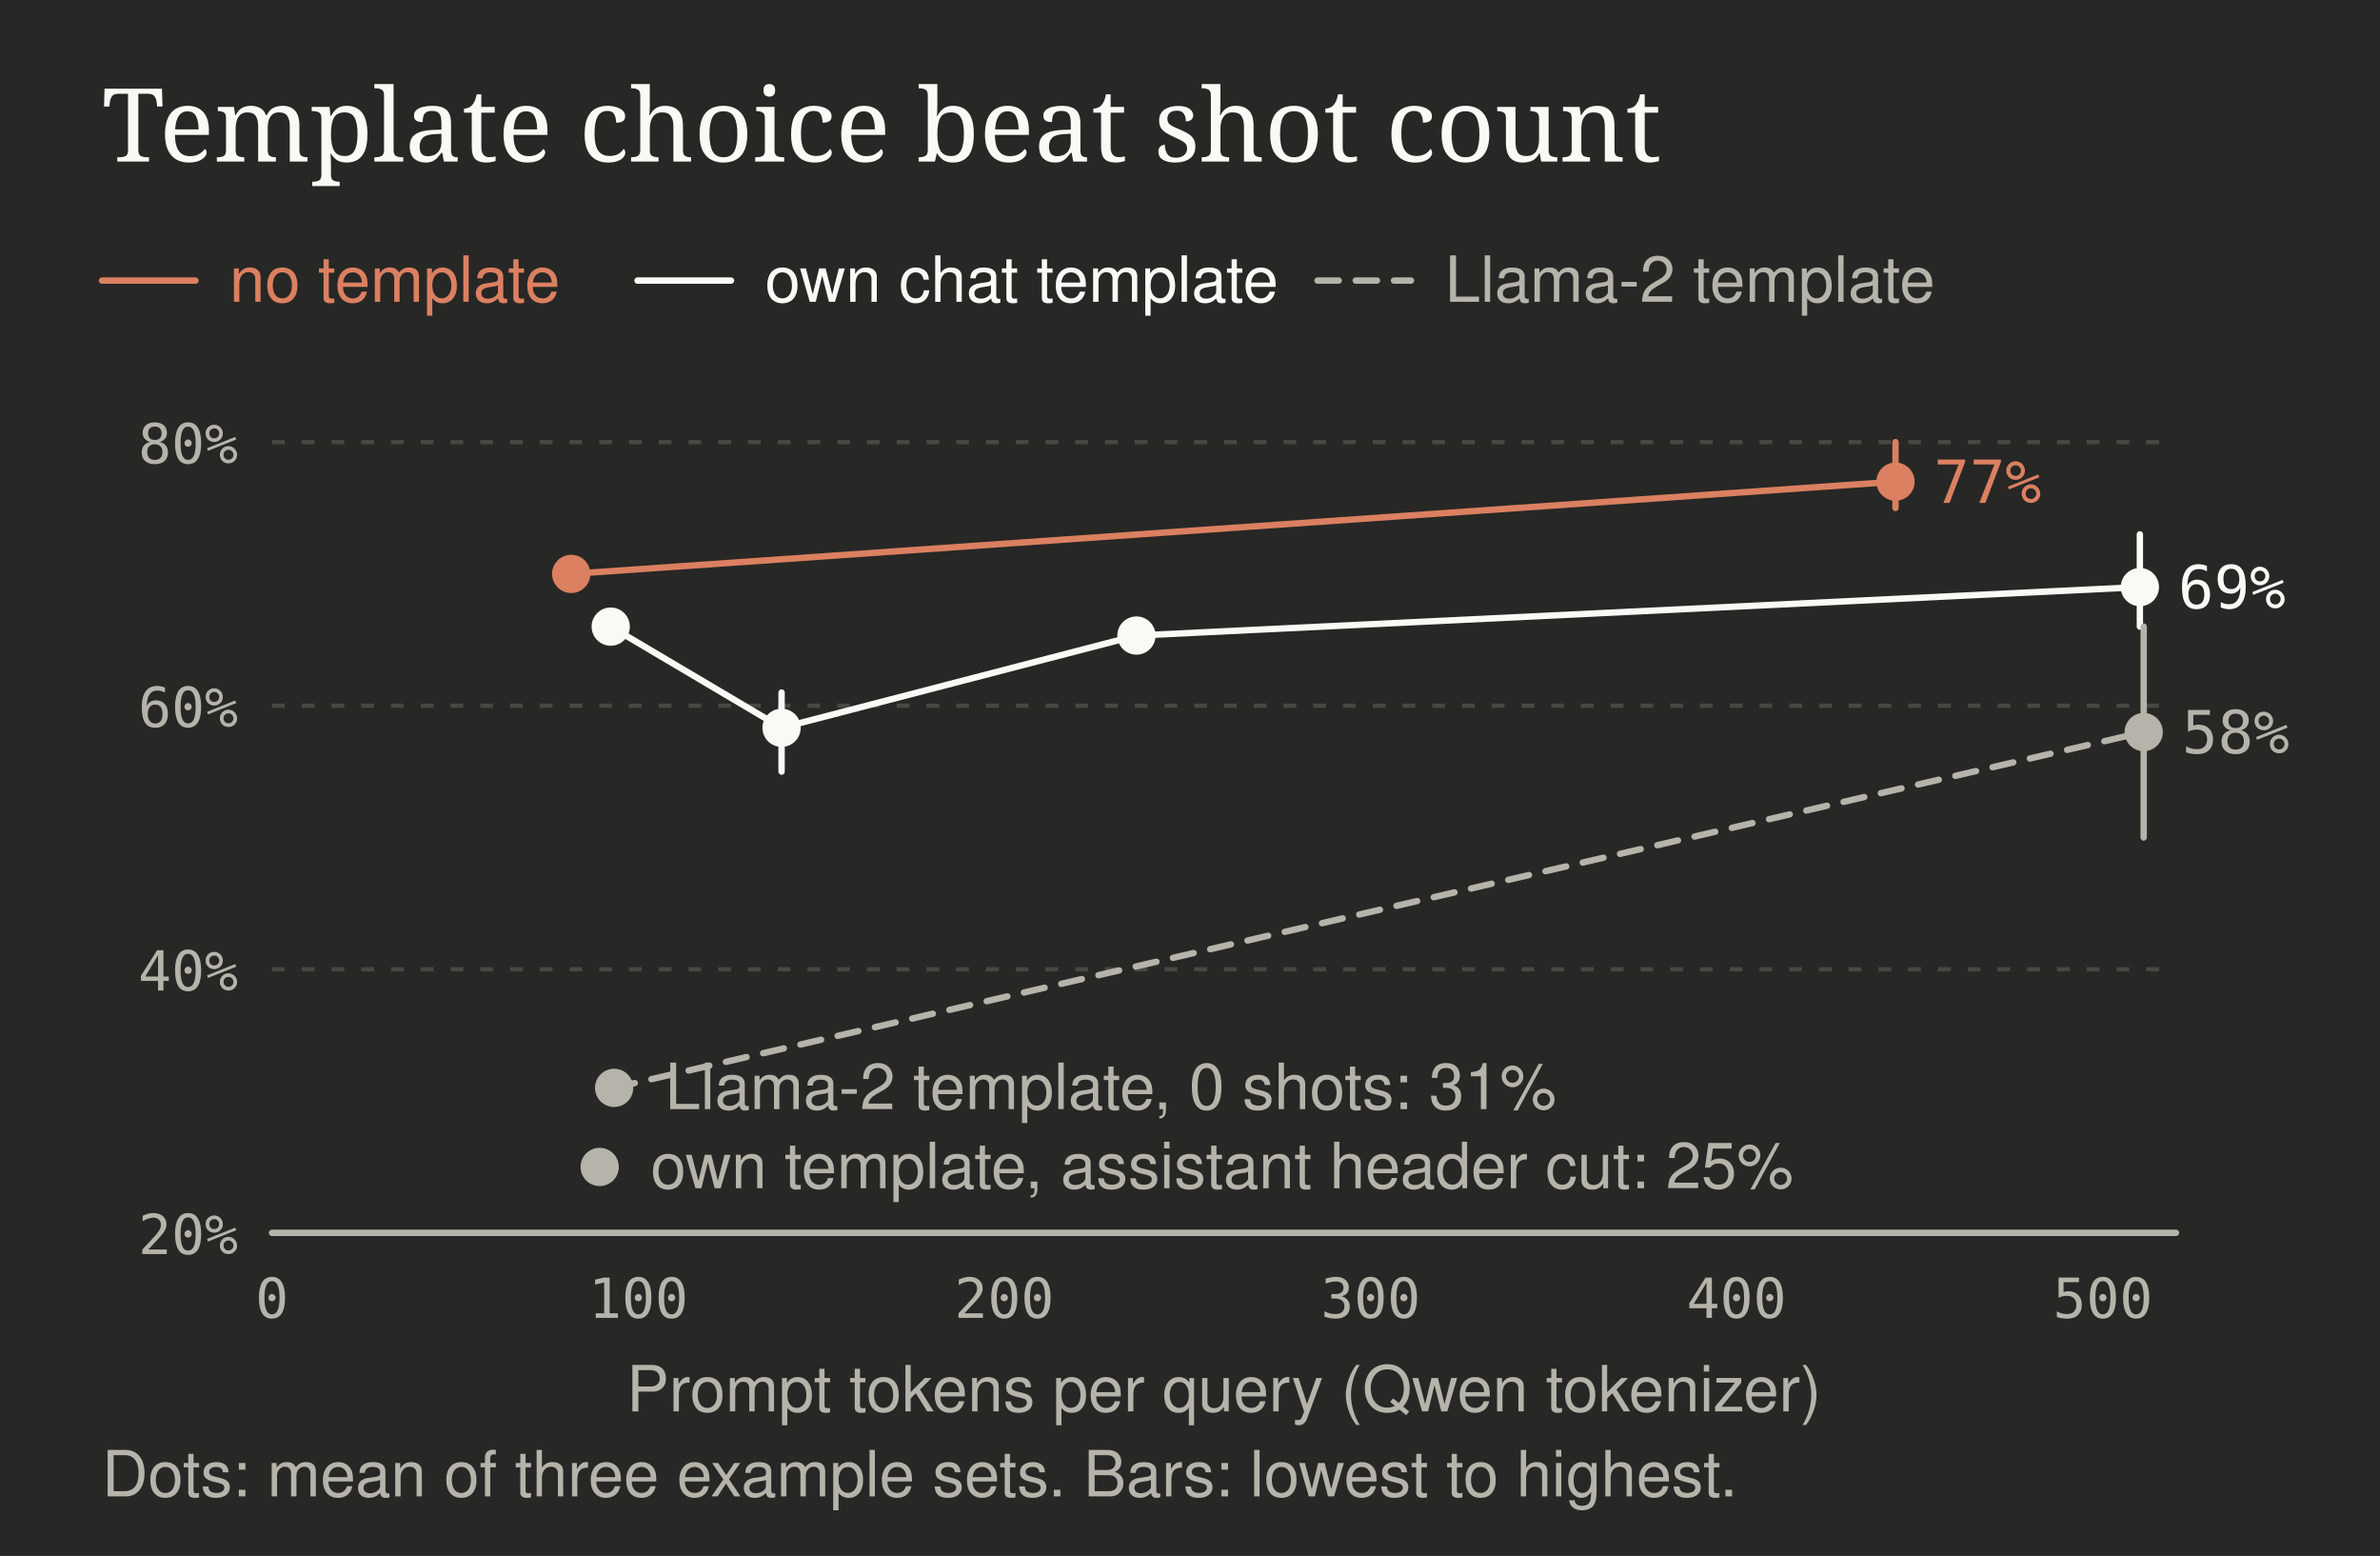
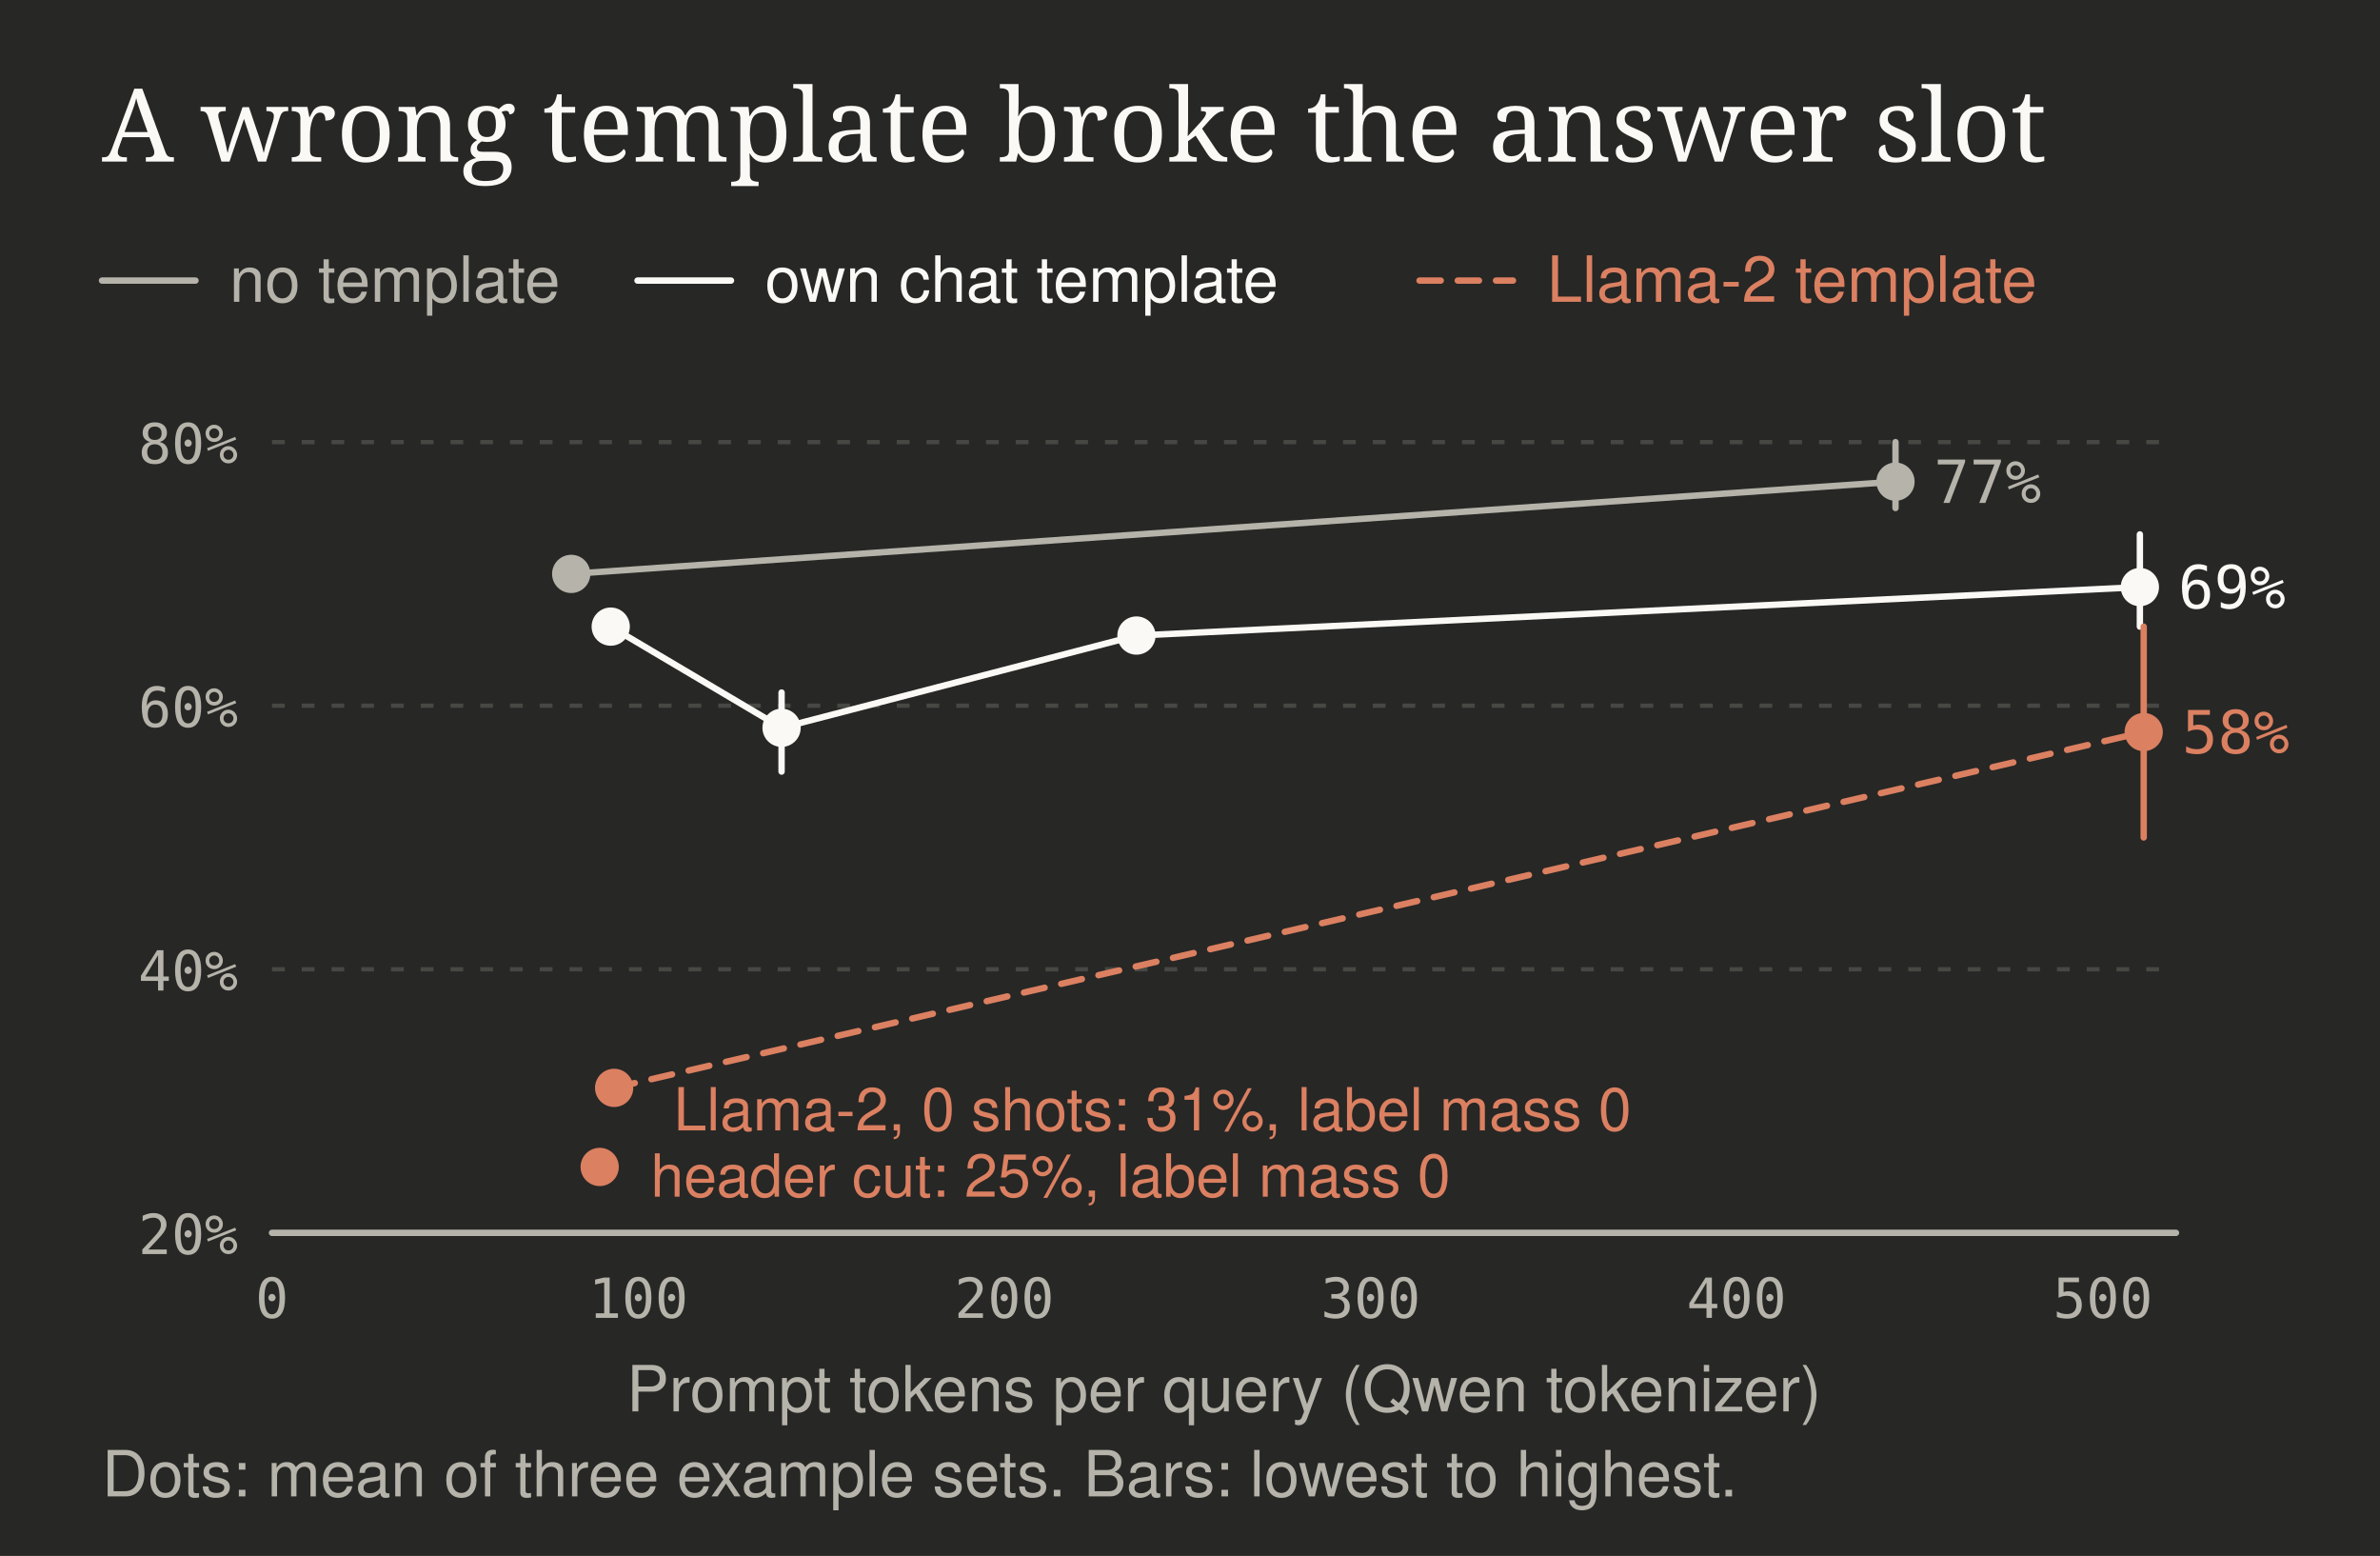
- <svg xmlns="http://www.w3.org/2000/svg" data-viz="" viewBox="0 0 560 366" width="560" height="366" role="img" aria-label="Accuracy against prompt tokens for Qwen2.5-0.5B on 100 AG News articles. With no chat template, 0 shots score 70 percent and 8 shots 77 percent. With the model's own chat template, 0 shots score 66 percent and 8 shots 69 percent. A Llama-2 template scores 31 percent at 0 shots, and a chat template missing its assistant header scores 25 percent.">
+ <svg xmlns="http://www.w3.org/2000/svg" data-viz="" viewBox="0 0 560 366" width="560" height="366" role="img" aria-label="Accuracy against prompt tokens for Qwen2.5-0.5B on 100 AG News articles. With no chat template, 0 shots score 70 percent and 8 shots 77 percent. With the model's own chat template, 0 shots score 66 percent and 8 shots 69 percent. A Llama-2 template scores 31 percent at 0 shots, and a chat template missing its assistant header scores 25 percent; in both, label mass is 0, so the answer position broke and ability is unmeasured.">
  <style data-standalone="">text{font-family:"DM Sans",Helvetica,Arial,sans-serif}.m{font-family:"DM Mono",Menlo,Consolas,monospace}.h{font-family:Newsreader,Georgia,serif;font-weight:500}</style>
  <rect width="560" height="366" fill="#272725" />
  <g class="a-fade" style="--d:0s;--t:.5s">
-     <text class="h" x="24" y="38" font-size="24" fill="#FAF9F5">Template choice beat shot count</text>
+     <text class="h" x="24" y="38" font-size="24" fill="#FAF9F5">A wrong template broke the answer slot</text>
  </g>
  <path d="M64 290.0H512" stroke="#474743" stroke-width="1" stroke-dasharray="3 4" fill="none" />
  <text class="m" x="56" y="295.0" text-anchor="end" font-size="13" fill="#B5B3AA">20%</text>
  <path d="M64 228.0H512" stroke="#474743" stroke-width="1" stroke-dasharray="3 4" fill="none" />
  <text class="m" x="56" y="233.0" text-anchor="end" font-size="13" fill="#B5B3AA">40%</text>
  <path d="M64 166.0H512" stroke="#474743" stroke-width="1" stroke-dasharray="3 4" fill="none" />
  <text class="m" x="56" y="171.0" text-anchor="end" font-size="13" fill="#B5B3AA">60%</text>
  <path d="M64 104.0H512" stroke="#474743" stroke-width="1" stroke-dasharray="3 4" fill="none" />
  <text class="m" x="56" y="109.0" text-anchor="end" font-size="13" fill="#B5B3AA">80%</text>
  <path class="a-draw" pathLength="1" style="--d:.1s;--t:.5s" d="M64 290H512" stroke="#B5B3AA" stroke-width="1.5" stroke-linecap="round" fill="none" />
  <text class="m" x="64.0" y="310" text-anchor="middle" font-size="13" fill="#B5B3AA">0</text>
  <text class="m" x="150.2" y="310" text-anchor="middle" font-size="13" fill="#B5B3AA">100</text>
  <text class="m" x="236.3" y="310" text-anchor="middle" font-size="13" fill="#B5B3AA">200</text>
  <text class="m" x="322.5" y="310" text-anchor="middle" font-size="13" fill="#B5B3AA">300</text>
  <text class="m" x="408.6" y="310" text-anchor="middle" font-size="13" fill="#B5B3AA">400</text>
  <text class="m" x="494.8" y="310" text-anchor="middle" font-size="13" fill="#B5B3AA">500</text>
  <text x="288" y="332" text-anchor="middle" font-size="15" fill="#B5B3AA">Prompt tokens per query (Qwen tokenizer)</text>
  <path class="a-draw" pathLength="1" style="--d:0.5s;--t:.6s" d="M143.7 147.4L183.9 171.2L267.4 149.5L503.5 138.1" stroke="#FAF9F5" stroke-width="1.5" stroke-linecap="round" fill="none" />
  <g class="a-fade" style="--d:0.8s;--t:.5s">
    <circle cx="143.7" cy="147.4" r="4.5" fill="#FAF9F5" />
    <path d="M183.9 181.5V162.9" stroke="#FAF9F5" stroke-width="1.5" stroke-linecap="round" />
    <circle cx="183.9" cy="171.2" r="4.5" fill="#FAF9F5" />
    <path d="M267.4 150.5V147.4" stroke="#FAF9F5" stroke-width="1.5" stroke-linecap="round" />
    <circle cx="267.4" cy="149.5" r="4.5" fill="#FAF9F5" />
    <path d="M503.5 147.4V125.7" stroke="#FAF9F5" stroke-width="1.5" stroke-linecap="round" />
    <circle cx="503.5" cy="138.1" r="4.5" fill="#FAF9F5" />
  </g>
-   <path class="a-draw" pathLength="1" style="--d:0.9s;--t:.6s" d="M144.5 255.9L504.4 172.2" stroke="#B5B3AA" stroke-width="1.5" stroke-linecap="round" fill="none" stroke-dasharray="5 4" />
+   <path class="a-draw" pathLength="1" style="--d:0.9s;--t:.6s" d="M144.5 255.9L504.4 172.2" stroke="#DB8061" stroke-width="1.5" stroke-linecap="round" fill="none" stroke-dasharray="5 4" />
  <g class="a-fade" style="--d:1.2s;--t:.5s">
-     <circle cx="144.5" cy="255.9" r="4.5" fill="#B5B3AA" />
-     <path d="M504.4 197.0V147.4" stroke="#B5B3AA" stroke-width="1.5" stroke-linecap="round" />
-     <circle cx="504.4" cy="172.2" r="4.5" fill="#B5B3AA" />
+     <circle cx="144.5" cy="255.9" r="4.5" fill="#DB8061" />
+     <path d="M504.4 197.0V147.4" stroke="#DB8061" stroke-width="1.5" stroke-linecap="round" />
+     <circle cx="504.4" cy="172.2" r="4.5" fill="#DB8061" />
  </g>
-   <path class="a-draw" pathLength="1" style="--d:1.3s;--t:.6s" d="M134.4 135.0L446.0 113.3" stroke="#DB8061" stroke-width="1.5" stroke-linecap="round" fill="none" />
+   <path class="a-draw" pathLength="1" style="--d:1.3s;--t:.6s" d="M134.4 135.0L446.0 113.3" stroke="#B5B3AA" stroke-width="1.5" stroke-linecap="round" fill="none" />
  <g class="a-fade" style="--d:1.6s;--t:.5s">
-     <circle cx="134.4" cy="135.0" r="4.5" fill="#DB8061" />
-     <path d="M446.0 119.5V104.0" stroke="#DB8061" stroke-width="1.5" stroke-linecap="round" />
-     <circle cx="446.0" cy="113.3" r="4.5" fill="#DB8061" />
+     <circle cx="134.4" cy="135.0" r="4.5" fill="#B5B3AA" />
+     <path d="M446.0 119.5V104.0" stroke="#B5B3AA" stroke-width="1.5" stroke-linecap="round" />
+     <circle cx="446.0" cy="113.3" r="4.5" fill="#B5B3AA" />
  </g>
  <g class="a-fade" style="--d:1.7s;--t:.5s">
-     <circle cx="141.1" cy="274.5" r="4.5" fill="#B5B3AA" />
-     <text x="153.1" y="279.5" font-size="15" fill="#B5B3AA">own template, assistant header cut: 25%</text>
+     <circle cx="141.1" cy="274.5" r="4.5" fill="#DB8061" />
+     <text x="153.1" y="281.5" font-size="14" fill="#DB8061">header cut: 25%, label mass 0</text>
  </g>
  <g class="a-fade" style="--d:1.7s;--t:.5s">
-     <text x="156.5" y="260.9" font-size="15" fill="#B5B3AA">Llama-2 template, 0 shots: 31%</text>
+     <text x="158.5" y="265.9" font-size="14" fill="#DB8061">Llama-2, 0 shots: 31%, label mass 0</text>
  </g>
  <g class="a-fade" style="--d:.3s;--t:.5s">
-     <path d="M24 66H46" stroke="#DB8061" stroke-width="1.5" stroke-linecap="round" />
-     <text x="54" y="71" font-size="15" fill="#DB8061">no template</text>
+     <path d="M24 66H46" stroke="#B5B3AA" stroke-width="1.5" stroke-linecap="round" />
+     <text x="54" y="71" font-size="15" fill="#B5B3AA">no template</text>
  </g>
  <g class="a-fade" style="--d:.3s;--t:.5s">
    <path d="M150 66H172" stroke="#FAF9F5" stroke-width="1.5" stroke-linecap="round" />
    <text x="180" y="71" font-size="15" fill="#FAF9F5">own chat template</text>
  </g>
  <g class="a-fade" style="--d:.3s;--t:.5s">
-     <path d="M310 66H332" stroke="#B5B3AA" stroke-width="1.5" stroke-linecap="round" stroke-dasharray="5 4" />
-     <text x="340" y="71" font-size="15" fill="#B5B3AA">Llama-2 template</text>
+     <path d="M334 66H356" stroke="#DB8061" stroke-width="1.5" stroke-linecap="round" stroke-dasharray="5 4" />
+     <text x="364" y="71" font-size="15" fill="#DB8061">Llama-2 template</text>
  </g>
  <g class="a-fade" style="--d:2.0s;--t:.5s">
-     <text class="m" x="455.0" y="118.3" font-size="14" font-weight="500" fill="#DB8061">77%</text>
+     <text class="m" x="455.0" y="118.3" font-size="14" font-weight="500" fill="#B5B3AA">77%</text>
  </g>
  <g class="a-fade" style="--d:2.0s;--t:.5s">
    <text class="m" x="512.5" y="143.1" font-size="14" font-weight="500" fill="#FAF9F5">69%</text>
  </g>
  <g class="a-fade" style="--d:2.0s;--t:.5s">
-     <text class="m" x="513.4" y="177.2" font-size="14" font-weight="500" fill="#B5B3AA">58%</text>
+     <text class="m" x="513.4" y="177.2" font-size="14" font-weight="500" fill="#DB8061">58%</text>
  </g>
  <text class="a-fade" style="--d:2.3s;--t:.5s" x="24" y="352" font-size="15" fill="#B5B3AA">Dots: mean of three example sets. Bars: lowest to highest.</text>
</svg>
